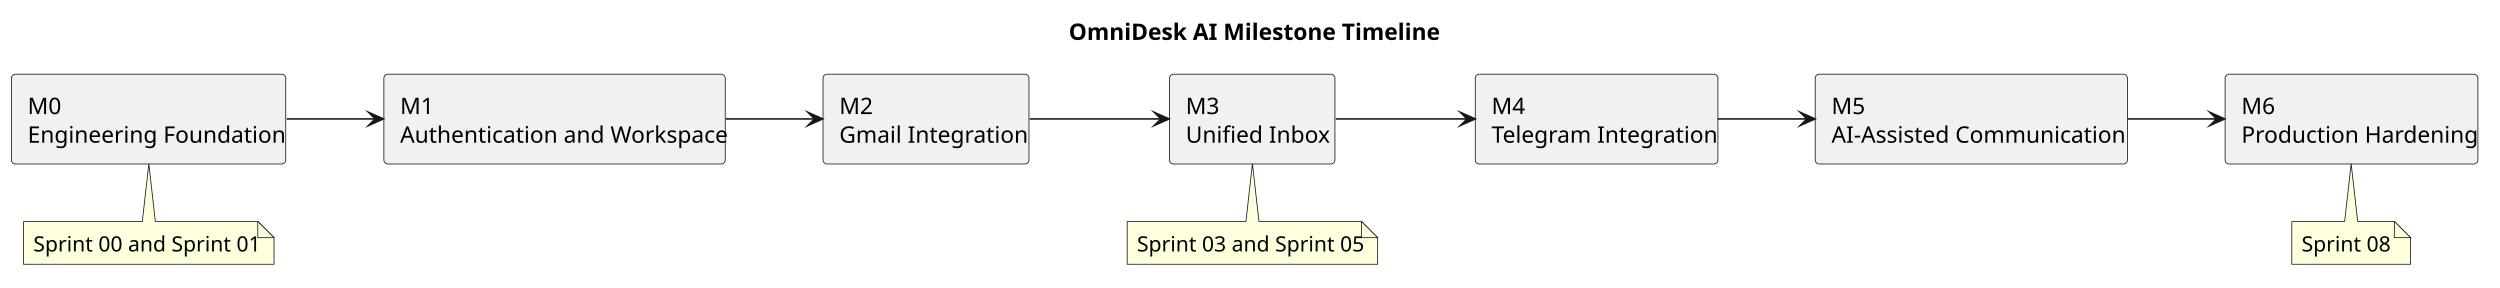
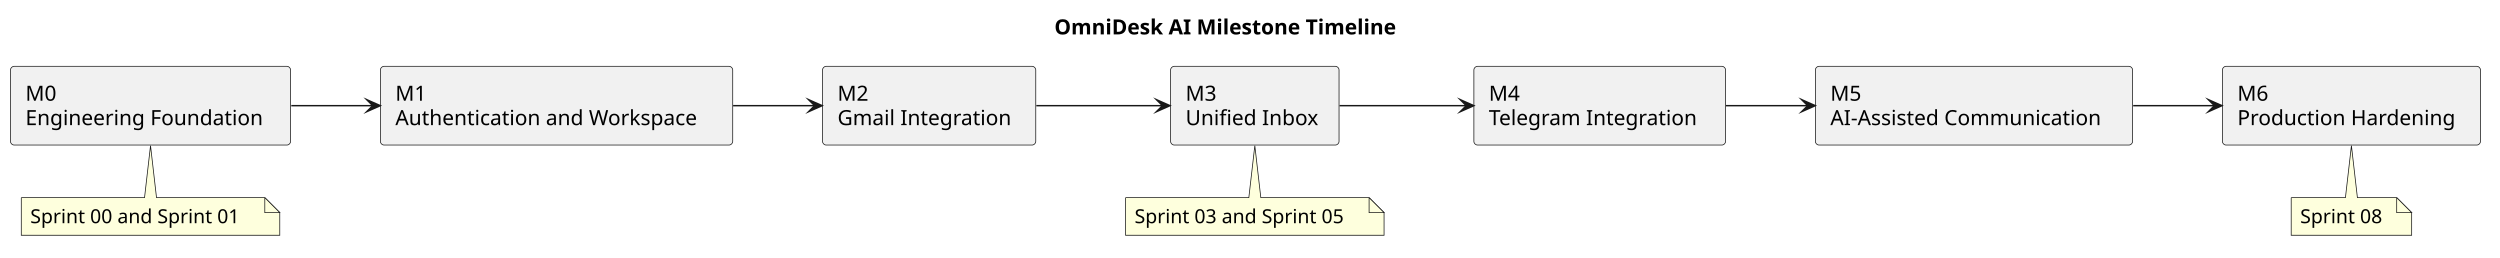
- <svg xmlns="http://www.w3.org/2000/svg" version="1.1" data-diagram-type="DESCRIPTION" style="width:1537px;height:177px;background:#FFFFFF;" width="1537px" height="177px" viewBox="0 0 1537 177" zoomAndPan="magnify" preserveAspectRatio="none" contentStyleType="text/css">
+ <svg xmlns="http://www.w3.org/2000/svg" version="1.1" data-diagram-type="DESCRIPTION" style="width:1670px;height:172px;background:#FFFFFF;" width="1670px" height="172px" viewBox="0 0 1670 172" zoomAndPan="magnify" preserveAspectRatio="none" contentStyleType="text/css">
  <defs />
  <g font-family="sans-serif" lengthAdjust="spacing">
    <g class="title" data-source-line="1">
-       <text x="657.072" y="24.533" fill="#000" font-size="14" textLength="216.275" font-weight="700">OmniDesk AI Milestone Timeline</text>
+       <text x="704.321" y="22.995" fill="#000" font-size="14" textLength="255.302" font-weight="700">OmniDesk AI Milestone Timeline</text>
    </g>
    <g class="entity" data-qualified-name="M0" id="ent0001" data-source-line="6">
-       <rect x="7" y="45.609" width="168.668" height="55.219" fill="#F1F1F1" style="stroke:#181818;stroke-width:0.5;" rx="2.5" ry="2.5" />
-       <text x="17" y="70.143" fill="#000" font-size="14" textLength="19.448">M0</text>
-       <text x="17" y="87.752" fill="#000" font-size="14" textLength="148.668">Engineering Foundation</text>
+       <rect x="7" y="44.297" width="187.098" height="52.594" fill="#F1F1F1" style="stroke:#181818;stroke-width:0.5;" rx="2.5" ry="2.5" />
+       <text x="17" y="67.292" fill="#000" font-size="14" textLength="20.986">M0</text>
+       <text x="17" y="83.589" fill="#000" font-size="14" textLength="167.098">Engineering Foundation</text>
    </g>
    <g class="entity" data-qualified-name="M1" id="ent0002" data-source-line="7">
-       <rect x="236" y="45.609" width="209.889" height="55.219" fill="#F1F1F1" style="stroke:#181818;stroke-width:0.5;" rx="2.5" ry="2.5" />
-       <text x="246" y="70.143" fill="#000" font-size="14" textLength="19.448">M1</text>
-       <text x="246" y="87.752" fill="#000" font-size="14" textLength="189.889">Authentication and Workspace</text>
+       <rect x="254.1" y="44.297" width="235.353" height="52.594" fill="#F1F1F1" style="stroke:#181818;stroke-width:0.5;" rx="2.5" ry="2.5" />
+       <text x="264.1" y="67.292" fill="#000" font-size="14" textLength="20.986">M1</text>
+       <text x="264.1" y="83.589" fill="#000" font-size="14" textLength="215.353">Authentication and Workspace</text>
    </g>
    <g class="entity" data-qualified-name="M2" id="ent0003" data-source-line="8">
-       <rect x="506" y="45.609" width="126.606" height="55.219" fill="#F1F1F1" style="stroke:#181818;stroke-width:0.5;" rx="2.5" ry="2.5" />
-       <text x="516" y="70.143" fill="#000" font-size="14" textLength="19.448">M2</text>
-       <text x="516" y="87.752" fill="#000" font-size="14" textLength="106.606">Gmail Integration</text>
+       <rect x="549.45" y="44.297" width="142.438" height="52.594" fill="#F1F1F1" style="stroke:#181818;stroke-width:0.5;" rx="2.5" ry="2.5" />
+       <text x="559.45" y="67.292" fill="#000" font-size="14" textLength="20.986">M2</text>
+       <text x="559.45" y="83.589" fill="#000" font-size="14" textLength="122.438">Gmail Integration</text>
    </g>
    <g class="entity" data-qualified-name="M3" id="ent0004" data-source-line="9">
-       <rect x="719" y="45.609" width="101.717" height="55.219" fill="#F1F1F1" style="stroke:#181818;stroke-width:0.5;" rx="2.5" ry="2.5" />
-       <text x="729" y="70.143" fill="#000" font-size="14" textLength="19.448">M3</text>
-       <text x="729" y="87.752" fill="#000" font-size="14" textLength="81.717">Unified Inbox</text>
+       <rect x="781.96" y="44.297" width="112.518" height="52.594" fill="#F1F1F1" style="stroke:#181818;stroke-width:0.5;" rx="2.5" ry="2.5" />
+       <text x="791.96" y="67.292" fill="#000" font-size="14" textLength="20.986">M3</text>
+       <text x="791.96" y="83.589" fill="#000" font-size="14" textLength="92.518">Unified Inbox</text>
    </g>
    <g class="entity" data-qualified-name="M4" id="ent0005" data-source-line="10">
-       <rect x="907" y="45.609" width="149.179" height="55.219" fill="#F1F1F1" style="stroke:#181818;stroke-width:0.5;" rx="2.5" ry="2.5" />
-       <text x="917" y="70.143" fill="#000" font-size="14" textLength="19.448">M4</text>
-       <text x="917" y="87.752" fill="#000" font-size="14" textLength="129.179">Telegram Integration</text>
+       <rect x="984.55" y="44.297" width="168.121" height="52.594" fill="#F1F1F1" style="stroke:#181818;stroke-width:0.5;" rx="2.5" ry="2.5" />
+       <text x="994.55" y="67.292" fill="#000" font-size="14" textLength="20.986">M4</text>
+       <text x="994.55" y="83.589" fill="#000" font-size="14" textLength="148.121">Telegram Integration</text>
    </g>
    <g class="entity" data-qualified-name="M5" id="ent0006" data-source-line="11">
-       <rect x="1116" y="45.609" width="191.951" height="55.219" fill="#F1F1F1" style="stroke:#181818;stroke-width:0.5;" rx="2.5" ry="2.5" />
-       <text x="1126" y="70.143" fill="#000" font-size="14" textLength="19.448">M5</text>
-       <text x="1126" y="87.752" fill="#000" font-size="14" textLength="171.951">AI-Assisted Communication</text>
+       <rect x="1212.67" y="44.297" width="211.892" height="52.594" fill="#F1F1F1" style="stroke:#181818;stroke-width:0.5;" rx="2.5" ry="2.5" />
+       <text x="1222.67" y="67.292" fill="#000" font-size="14" textLength="20.986">M5</text>
+       <text x="1222.67" y="83.589" fill="#000" font-size="14" textLength="191.892">AI-Assisted Communication</text>
    </g>
    <g class="entity" data-qualified-name="M6" id="ent0007" data-source-line="12">
-       <rect x="1368" y="45.609" width="155.42" height="55.219" fill="#F1F1F1" style="stroke:#181818;stroke-width:0.5;" rx="2.5" ry="2.5" />
-       <text x="1378" y="70.143" fill="#000" font-size="14" textLength="19.448">M6</text>
-       <text x="1378" y="87.752" fill="#000" font-size="14" textLength="135.42">Production Hardening</text>
+       <rect x="1484.57" y="44.297" width="172.373" height="52.594" fill="#F1F1F1" style="stroke:#181818;stroke-width:0.5;" rx="2.5" ry="2.5" />
+       <text x="1494.57" y="67.292" fill="#000" font-size="14" textLength="20.986">M6</text>
+       <text x="1494.57" y="83.589" fill="#000" font-size="14" textLength="152.373">Production Hardening</text>
    </g>
    <g class="entity" data-qualified-name="GMN14" id="ent0015" data-source-line="22">
-       <path d="M14.5,136.109 L14.5,162.461 A0,0 0 0 0 14.5,162.461 L168.477,162.461 A0,0 0 0 0 168.477,162.461 L168.477,146.109 L158.477,136.109 L95.5,136.109 L91.5,100.649 L87.5,136.109 L14.5,136.109 A0,0 0 0 0 14.5,136.109" style="stroke:#181818;stroke-width:0.5;" fill="#FEFFDD" />
-       <path d="M158.477,136.109 L158.477,146.109 L168.477,146.109 L158.477,136.109" style="stroke:#181818;stroke-width:0.5;" fill="#FEFFDD" />
-       <text x="20.5" y="154.604" fill="#000" font-size="13" textLength="132.977">Sprint 00 and Sprint 01</text>
+       <path d="M14.22,132.027 L14.22,157.16 A0,0 0 0 0 14.22,157.16 L186.885,157.16 A0,0 0 0 0 186.885,157.16 L186.885,142.027 L176.885,132.027 L104.55,132.027 L100.55,97.277 L96.55,132.027 L14.22,132.027 A0,0 0 0 0 14.22,132.027" style="stroke:#181818;stroke-width:0.5;" fill="#FEFFDD" />
+       <path d="M176.885,132.027 L176.885,142.027 L186.885,142.027 L176.885,132.027" style="stroke:#181818;stroke-width:0.5;" fill="#FEFFDD" />
+       <text x="20.22" y="149.094" fill="#000" font-size="13" textLength="151.665">Sprint 00 and Sprint 01</text>
    </g>
    <g class="entity" data-qualified-name="GMN17" id="ent0018" data-source-line="26">
-       <path d="M693,136.109 L693,162.461 A0,0 0 0 0 693,162.461 L846.977,162.461 A0,0 0 0 0 846.977,162.461 L846.977,146.109 L836.977,136.109 L774,136.109 L770,100.649 L766,136.109 L693,136.109 A0,0 0 0 0 693,136.109" style="stroke:#181818;stroke-width:0.5;" fill="#FEFFDD" />
-       <path d="M836.977,136.109 L836.977,146.109 L846.977,146.109 L836.977,136.109" style="stroke:#181818;stroke-width:0.5;" fill="#FEFFDD" />
-       <text x="699" y="154.604" fill="#000" font-size="13" textLength="132.977">Sprint 03 and Sprint 05</text>
+       <path d="M751.89,132.027 L751.89,157.16 A0,0 0 0 0 751.89,157.16 L924.555,157.16 A0,0 0 0 0 924.555,157.16 L924.555,142.027 L914.555,132.027 L842.22,132.027 L838.22,97.277 L834.22,132.027 L751.89,132.027 A0,0 0 0 0 751.89,132.027" style="stroke:#181818;stroke-width:0.5;" fill="#FEFFDD" />
+       <path d="M914.555,132.027 L914.555,142.027 L924.555,142.027 L914.555,132.027" style="stroke:#181818;stroke-width:0.5;" fill="#FEFFDD" />
+       <text x="757.89" y="149.094" fill="#000" font-size="13" textLength="151.665">Sprint 03 and Sprint 05</text>
    </g>
    <g class="entity" data-qualified-name="GMN20" id="ent0021" data-source-line="30">
-       <path d="M1409,136.109 L1409,162.461 A0,0 0 0 0 1409,162.461 L1482.032,162.461 A0,0 0 0 0 1482.032,162.461 L1482.032,146.109 L1472.032,136.109 L1449.5,136.109 L1445.5,100.649 L1441.5,136.109 L1409,136.109 A0,0 0 0 0 1409,136.109" style="stroke:#181818;stroke-width:0.5;" fill="#FEFFDD" />
-       <path d="M1472.032,136.109 L1472.032,146.109 L1482.032,146.109 L1472.032,136.109" style="stroke:#181818;stroke-width:0.5;" fill="#FEFFDD" />
-       <text x="1415" y="154.604" fill="#000" font-size="13" textLength="52.032">Sprint 08</text>
+       <path d="M1530.52,132.027 L1530.52,157.16 A0,0 0 0 0 1530.52,157.16 L1610.991,157.16 A0,0 0 0 0 1610.991,157.16 L1610.991,142.027 L1600.991,132.027 L1574.75,132.027 L1570.75,97.277 L1566.75,132.027 L1530.52,132.027 A0,0 0 0 0 1530.52,132.027" style="stroke:#181818;stroke-width:0.5;" fill="#FEFFDD" />
+       <path d="M1600.991,132.027 L1600.991,142.027 L1610.991,142.027 L1600.991,132.027" style="stroke:#181818;stroke-width:0.5;" fill="#FEFFDD" />
+       <text x="1536.52" y="149.094" fill="#000" font-size="13" textLength="59.471">Sprint 08</text>
    </g>
    <g class="link" data-entity-1="ent0001" data-entity-2="ent0002" id="lnk8" data-source-line="14" data-link-type="dependency">
-       <path d="M176.29,73.109 C195.36,73.109 210.86,73.109 230.67,73.109" style="stroke:#181818;stroke-width:1;" fill="none" id="M0-to-M1" />
-       <polygon points="235.67,73.109,226.67,69.109,230.67,73.109,226.67,77.109,235.67,73.109" fill="#181818" style="stroke:#181818;stroke-width:1;stroke-linejoin:miter;stroke-miterlimit:10;" />
+       <path d="M194.58,70.587 C213.73,70.587 229.12,70.587 248.99,70.587" style="stroke:#181818;stroke-width:1;" fill="none" id="M0-to-M1" />
+       <polygon points="253.99,70.587,244.99,66.587,248.99,70.587,244.99,74.587,253.99,70.587" fill="#181818" style="stroke:#181818;stroke-width:1;stroke-linejoin:miter;stroke-miterlimit:10;" />
    </g>
    <g class="link" data-entity-1="ent0002" data-entity-2="ent0003" id="lnk9" data-source-line="15" data-link-type="dependency">
-       <path d="M446.3,73.109 C466.62,73.109 482.32,73.109 500.78,73.109" style="stroke:#181818;stroke-width:1;" fill="none" id="M1-to-M2" />
-       <polygon points="505.78,73.109,496.78,69.109,500.78,73.109,496.78,77.109,505.78,73.109" fill="#181818" style="stroke:#181818;stroke-width:1;stroke-linejoin:miter;stroke-miterlimit:10;" />
+       <path d="M489.71,70.587 C510.03,70.587 525.58,70.587 544.16,70.587" style="stroke:#181818;stroke-width:1;" fill="none" id="M1-to-M2" />
+       <polygon points="549.16,70.587,540.16,66.587,544.16,70.587,540.16,74.587,549.16,70.587" fill="#181818" style="stroke:#181818;stroke-width:1;stroke-linejoin:miter;stroke-miterlimit:10;" />
    </g>
    <g class="link" data-entity-1="ent0003" data-entity-2="ent0004" id="lnk10" data-source-line="16" data-link-type="dependency">
-       <path d="M633.03,73.109 C660.65,73.109 687.68,73.109 713.71,73.109" style="stroke:#181818;stroke-width:1;" fill="none" id="M2-to-M3" />
-       <polygon points="718.71,73.109,709.71,69.109,713.71,73.109,709.71,77.109,718.71,73.109" fill="#181818" style="stroke:#181818;stroke-width:1;stroke-linejoin:miter;stroke-miterlimit:10;" />
+       <path d="M692.25,70.587 C721.23,70.587 749.29,70.587 776.52,70.587" style="stroke:#181818;stroke-width:1;" fill="none" id="M2-to-M3" />
+       <polygon points="781.52,70.587,772.52,66.587,776.52,70.587,772.52,74.587,781.52,70.587" fill="#181818" style="stroke:#181818;stroke-width:1;stroke-linejoin:miter;stroke-miterlimit:10;" />
    </g>
    <g class="link" data-entity-1="ent0004" data-entity-2="ent0005" id="lnk11" data-source-line="17" data-link-type="dependency">
-       <path d="M821.18,73.109 C846.84,73.109 873.57,73.109 901.94,73.109" style="stroke:#181818;stroke-width:1;" fill="none" id="M3-to-M4" />
-       <polygon points="906.94,73.109,897.94,69.109,901.94,73.109,897.94,77.109,906.94,73.109" fill="#181818" style="stroke:#181818;stroke-width:1;stroke-linejoin:miter;stroke-miterlimit:10;" />
+       <path d="M894.8,70.587 C921.74,70.587 949.64,70.587 979.48,70.587" style="stroke:#181818;stroke-width:1;" fill="none" id="M3-to-M4" />
+       <polygon points="984.48,70.587,975.48,66.587,979.48,70.587,975.48,74.587,984.48,70.587" fill="#181818" style="stroke:#181818;stroke-width:1;stroke-linejoin:miter;stroke-miterlimit:10;" />
    </g>
    <g class="link" data-entity-1="ent0005" data-entity-2="ent0006" id="lnk12" data-source-line="18" data-link-type="dependency">
-       <path d="M1056.06,73.109 C1075.1,73.109 1090.89,73.109 1110.87,73.109" style="stroke:#181818;stroke-width:1;" fill="none" id="M4-to-M5" />
-       <polygon points="1115.87,73.109,1106.87,69.109,1110.87,73.109,1106.87,77.109,1115.87,73.109" fill="#181818" style="stroke:#181818;stroke-width:1;stroke-linejoin:miter;stroke-miterlimit:10;" />
+       <path d="M1152.89,70.587 C1172.02,70.587 1187.62,70.587 1207.54,70.587" style="stroke:#181818;stroke-width:1;" fill="none" id="M4-to-M5" />
+       <polygon points="1212.54,70.587,1203.54,66.587,1207.54,70.587,1203.54,74.587,1212.54,70.587" fill="#181818" style="stroke:#181818;stroke-width:1;stroke-linejoin:miter;stroke-miterlimit:10;" />
    </g>
    <g class="link" data-entity-1="ent0006" data-entity-2="ent0007" id="lnk13" data-source-line="19" data-link-type="dependency">
-       <path d="M1308.16,73.109 C1327.99,73.109 1343.65,73.109 1362.72,73.109" style="stroke:#181818;stroke-width:1;" fill="none" id="M5-to-M6" />
-       <polygon points="1367.72,73.109,1358.72,69.109,1362.72,73.109,1358.72,77.109,1367.72,73.109" fill="#181818" style="stroke:#181818;stroke-width:1;stroke-linejoin:miter;stroke-miterlimit:10;" />
+       <path d="M1424.97,70.587 C1444.73,70.587 1460.17,70.587 1479.23,70.587" style="stroke:#181818;stroke-width:1;" fill="none" id="M5-to-M6" />
+       <polygon points="1484.23,70.587,1475.23,66.587,1479.23,70.587,1475.23,74.587,1484.23,70.587" fill="#181818" style="stroke:#181818;stroke-width:1;stroke-linejoin:miter;stroke-miterlimit:10;" />
    </g>
  </g>
</svg>
